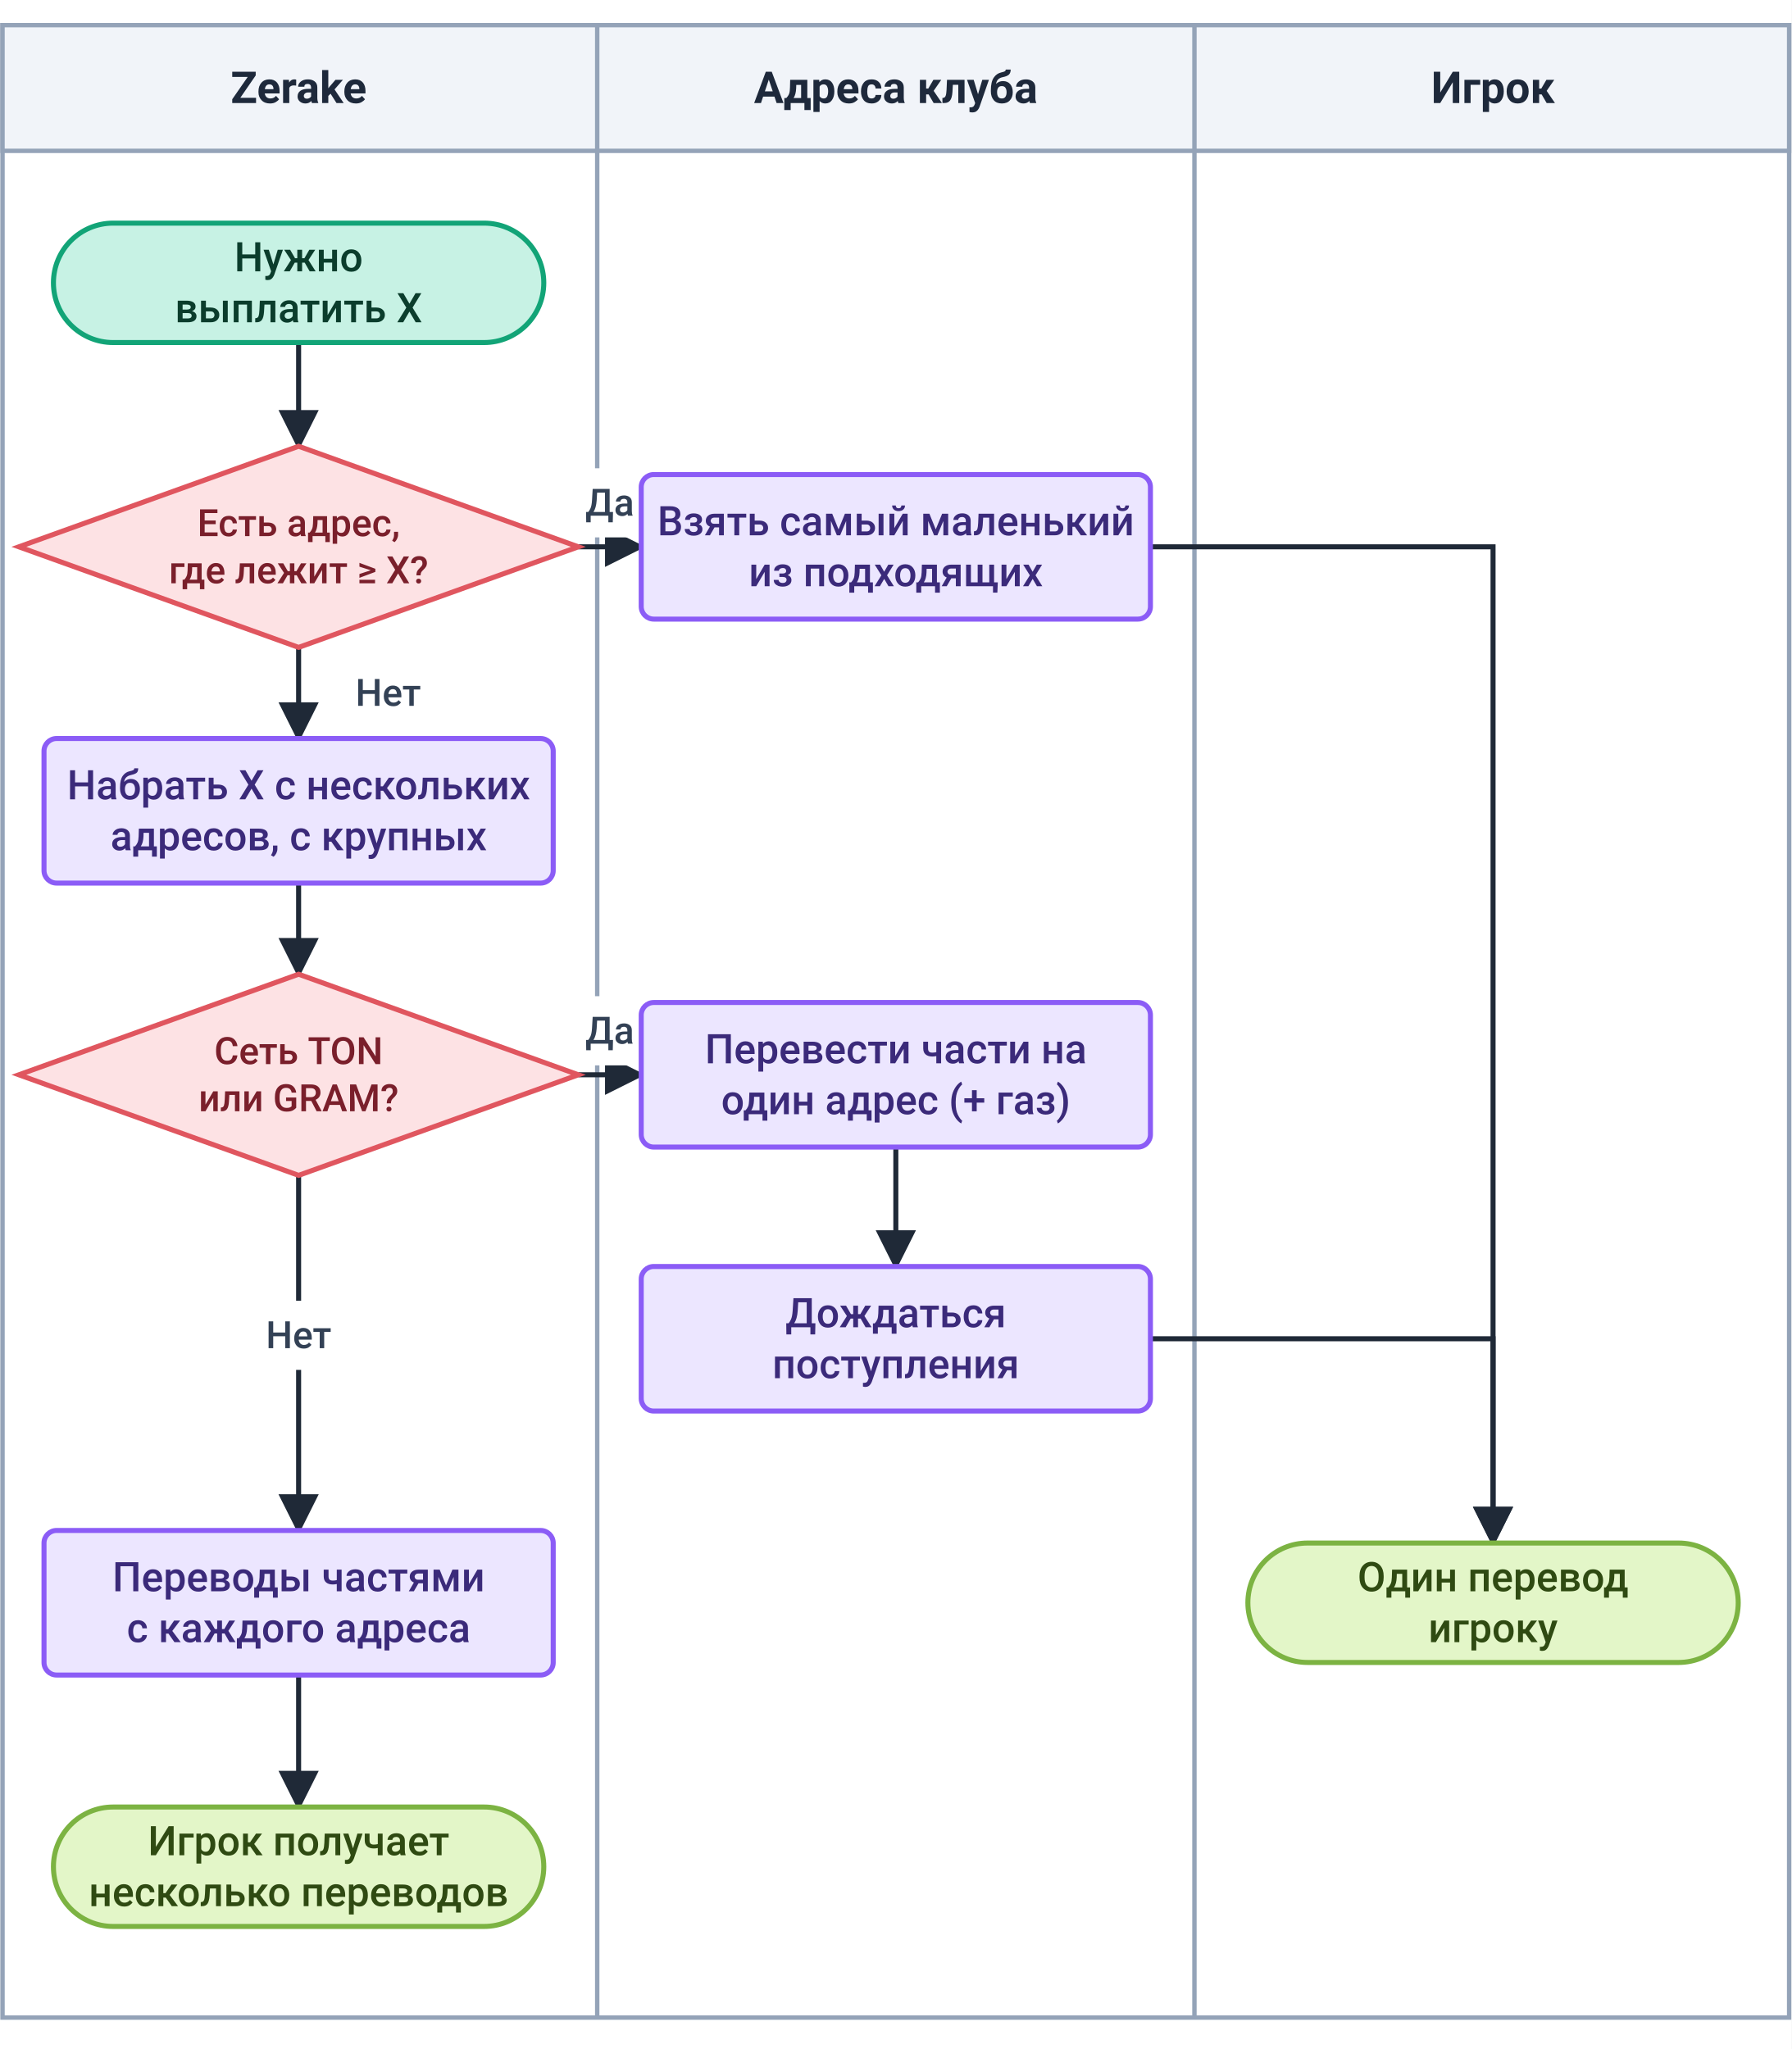
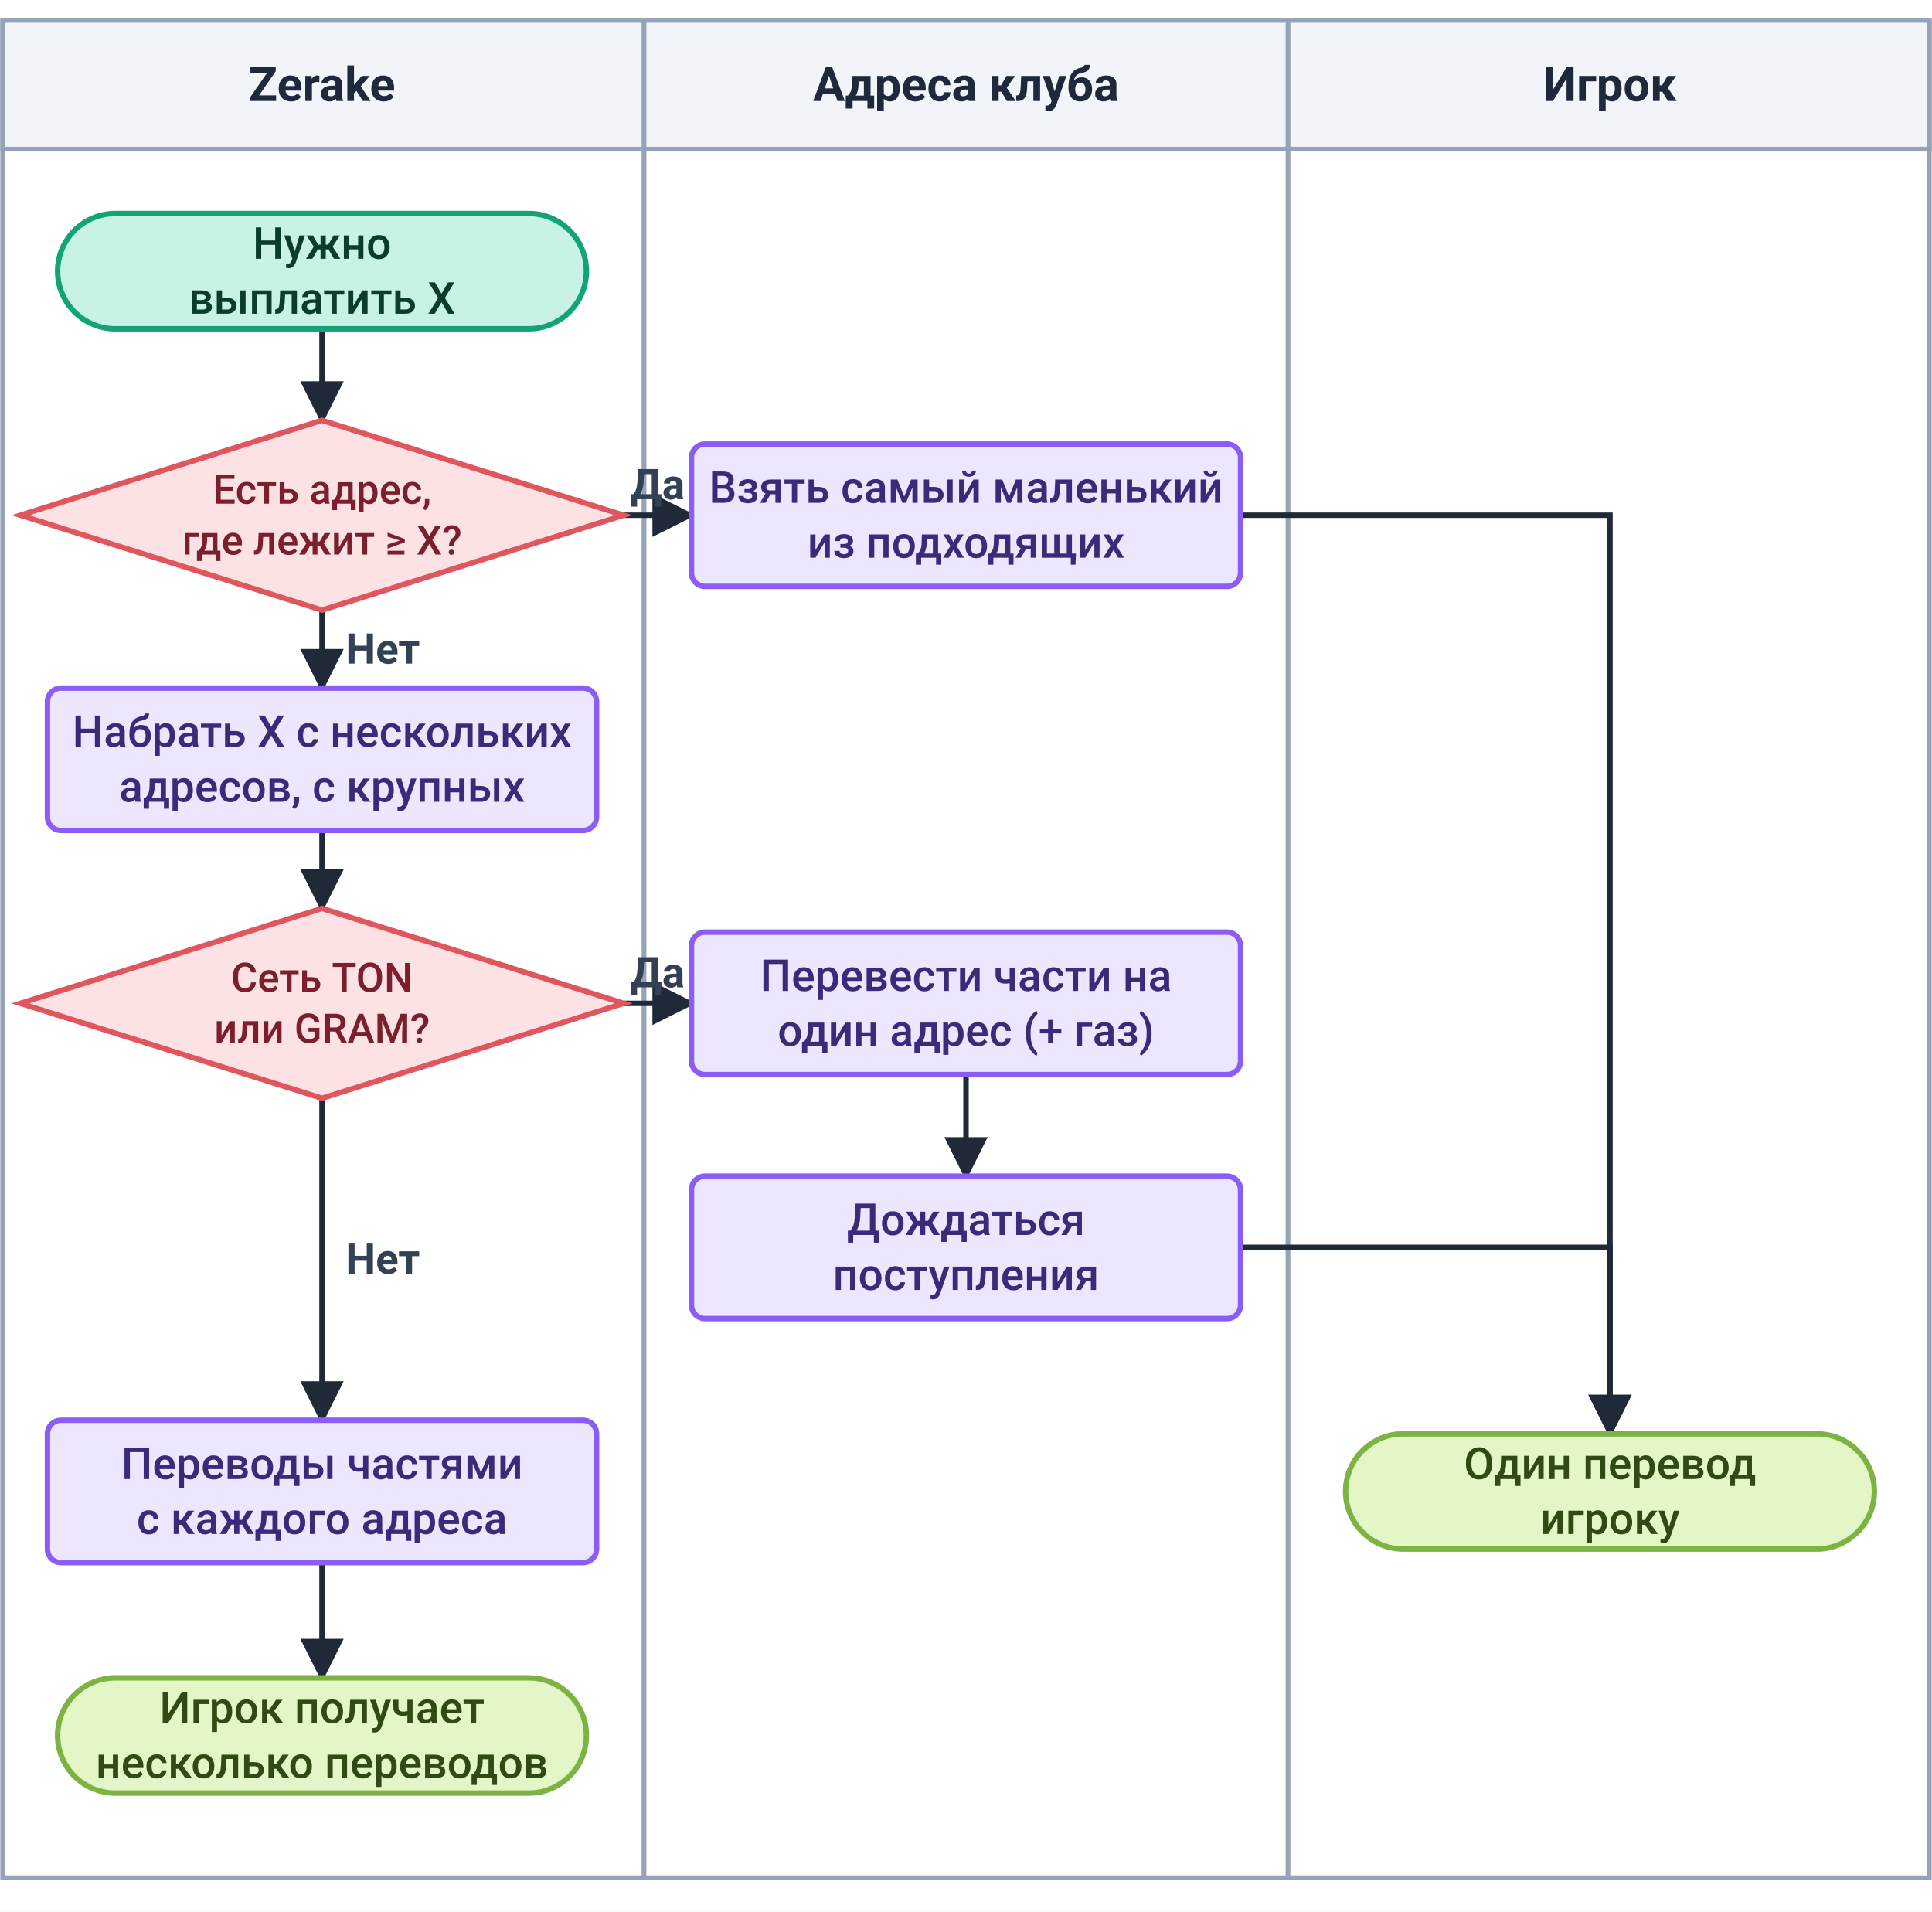
- <svg xmlns="http://www.w3.org/2000/svg" viewBox="0 0 570 652" width="570" height="652" font-family="Segoe UI, -apple-system, Roboto, Helvetica, Arial, sans-serif">
+ <svg xmlns="http://www.w3.org/2000/svg" viewBox="0 0 570 564" width="570" height="564" font-family="Segoe UI, -apple-system, Roboto, Helvetica, Arial, sans-serif">
  <defs>
    <marker id="arr" viewBox="0 0 10 10" refX="9" refY="5" markerWidth="8" markerHeight="8" orient="auto-start-reverse">
      <path d="M0,0 L10,5 L0,10 z" fill="#1f2937" />
    </marker>
  </defs>
-   <rect width="570" height="652" fill="#ffffff" />
-   <rect x="0.8" y="8" width="568.4" height="634" fill="#ffffff" stroke="#94a3b8" stroke-width="1.4" />
-   <rect x="0.8" y="8" width="568.4" height="40" fill="#f1f4f9" stroke="#94a3b8" stroke-width="1.4" />
-   <text x="95.0" y="28.0" text-anchor="middle" dominant-baseline="central" font-size="14" font-weight="600" fill="#1e293b">Zerake</text>
-   <line x1="190" y1="8" x2="190" y2="642" stroke="#94a3b8" stroke-width="1.4" />
-   <text x="285.0" y="28.0" text-anchor="middle" dominant-baseline="central" font-size="14" font-weight="600" fill="#1e293b">Адреса клуба</text>
-   <line x1="380" y1="8" x2="380" y2="642" stroke="#94a3b8" stroke-width="1.4" />
-   <text x="475.0" y="28.0" text-anchor="middle" dominant-baseline="central" font-size="14" font-weight="600" fill="#1e293b">Игрок</text>
-   <path d="M95.0,109.0 L95.0,142.0" fill="none" stroke="#1f2937" stroke-width="1.6" marker-end="url(#arr)" />
-   <path d="M184.0,174.0 L204.0,174.0" fill="none" stroke="#1f2937" stroke-width="1.6" marker-end="url(#arr)" />
-   <rect x="178.0" y="149.0" width="32" height="22" rx="4" fill="#ffffff" />
-   <text x="194.0" y="160.0" text-anchor="middle" dominant-baseline="central" font-size="12" font-weight="500" fill="#334155">Да</text>
-   <path d="M95.0,206.0 L95.0,235.0" fill="none" stroke="#1f2937" stroke-width="1.6" marker-end="url(#arr)" />
-   <rect x="103.0" y="209.5" width="41" height="22" rx="4" fill="#ffffff" />
-   <text x="123.5" y="220.5" text-anchor="middle" dominant-baseline="central" font-size="12" font-weight="500" fill="#334155">Нет</text>
-   <path d="M366.0,174.0 L475.0,174.0 L475.0,491.0" fill="none" stroke="#1f2937" stroke-width="1.6" marker-end="url(#arr)" />
-   <path d="M95.0,281.0 L95.0,310.0" fill="none" stroke="#1f2937" stroke-width="1.6" marker-end="url(#arr)" />
-   <path d="M184.0,342.0 L204.0,342.0" fill="none" stroke="#1f2937" stroke-width="1.6" marker-end="url(#arr)" />
-   <rect x="178.0" y="317.0" width="32" height="22" rx="4" fill="#ffffff" />
-   <text x="194.0" y="328.0" text-anchor="middle" dominant-baseline="central" font-size="12" font-weight="500" fill="#334155">Да</text>
-   <path d="M95.0,374.0 L95.0,487.0" fill="none" stroke="#1f2937" stroke-width="1.6" marker-end="url(#arr)" />
-   <rect x="74.5" y="413.9" width="41" height="22" rx="4" fill="#ffffff" />
-   <text x="95.0" y="424.9" text-anchor="middle" dominant-baseline="central" font-size="12" font-weight="500" fill="#334155">Нет</text>
-   <path d="M285.0,365.0 L285.0,403.0" fill="none" stroke="#1f2937" stroke-width="1.6" marker-end="url(#arr)" />
-   <path d="M366.0,426.0 L475.0,426.0 L475.0,491.0" fill="none" stroke="#1f2937" stroke-width="1.6" marker-end="url(#arr)" />
-   <path d="M95.0,533.0 L95.0,575.0" fill="none" stroke="#1f2937" stroke-width="1.6" marker-end="url(#arr)" />
-   <rect x="17.0" y="71.0" width="156" height="38" rx="19.0" fill="#c7f2e4" stroke="#12a477" stroke-width="1.6" />
-   <text x="95.0" y="81.9" text-anchor="middle" dominant-baseline="central" font-size="13" font-weight="500" fill="#0b3d2c">Нужно</text>
-   <text x="95.0" y="98.1" text-anchor="middle" dominant-baseline="central" font-size="13" font-weight="500" fill="#0b3d2c">выплатить X</text>
-   <polygon points="95.0,142.0 184.0,174.0 95.0,206.0 6.0,174.0" fill="#fde2e4" stroke="#e0565f" stroke-width="1.6" />
-   <text x="95.0" y="166.5" text-anchor="middle" dominant-baseline="central" font-size="12" font-weight="500" fill="#7a1f2b">Есть адрес,</text>
-   <text x="95.0" y="181.5" text-anchor="middle" dominant-baseline="central" font-size="12" font-weight="500" fill="#7a1f2b">где лежит ≥ X?</text>
-   <rect x="204.0" y="151.0" width="162" height="46" rx="4" fill="#ece6ff" stroke="#8b5cf6" stroke-width="1.6" />
-   <text x="285.0" y="165.9" text-anchor="middle" dominant-baseline="central" font-size="13" font-weight="500" fill="#3b2a7a">Взять самый маленький</text>
-   <text x="285.0" y="182.1" text-anchor="middle" dominant-baseline="central" font-size="13" font-weight="500" fill="#3b2a7a">из подходящих</text>
-   <rect x="14.0" y="235.0" width="162" height="46" rx="4" fill="#ece6ff" stroke="#8b5cf6" stroke-width="1.6" />
-   <text x="95.0" y="249.9" text-anchor="middle" dominant-baseline="central" font-size="13" font-weight="500" fill="#3b2a7a">Набрать X с нескольких</text>
-   <text x="95.0" y="266.1" text-anchor="middle" dominant-baseline="central" font-size="13" font-weight="500" fill="#3b2a7a">адресов, с крупных</text>
-   <polygon points="95.0,310.0 184.0,342.0 95.0,374.0 6.0,342.0" fill="#fde2e4" stroke="#e0565f" stroke-width="1.6" />
-   <text x="95.0" y="334.5" text-anchor="middle" dominant-baseline="central" font-size="12" font-weight="500" fill="#7a1f2b">Сеть TON</text>
-   <text x="95.0" y="349.5" text-anchor="middle" dominant-baseline="central" font-size="12" font-weight="500" fill="#7a1f2b">или GRAM?</text>
-   <rect x="204.0" y="319.0" width="162" height="46" rx="4" fill="#ece6ff" stroke="#8b5cf6" stroke-width="1.6" />
-   <text x="285.0" y="333.9" text-anchor="middle" dominant-baseline="central" font-size="13" font-weight="500" fill="#3b2a7a">Перевести части на</text>
-   <text x="285.0" y="350.1" text-anchor="middle" dominant-baseline="central" font-size="13" font-weight="500" fill="#3b2a7a">один адрес (+ газ)</text>
-   <rect x="204.0" y="403.0" width="162" height="46" rx="4" fill="#ece6ff" stroke="#8b5cf6" stroke-width="1.6" />
-   <text x="285.0" y="417.9" text-anchor="middle" dominant-baseline="central" font-size="13" font-weight="500" fill="#3b2a7a">Дождаться</text>
-   <text x="285.0" y="434.1" text-anchor="middle" dominant-baseline="central" font-size="13" font-weight="500" fill="#3b2a7a">поступления</text>
-   <rect x="397.0" y="491.0" width="156" height="38" rx="19.0" fill="#e3f6c8" stroke="#7cb342" stroke-width="1.6" />
-   <text x="475.0" y="501.9" text-anchor="middle" dominant-baseline="central" font-size="13" font-weight="500" fill="#2f4a12">Один перевод</text>
-   <text x="475.0" y="518.1" text-anchor="middle" dominant-baseline="central" font-size="13" font-weight="500" fill="#2f4a12">игроку</text>
-   <rect x="14.0" y="487.0" width="162" height="46" rx="4" fill="#ece6ff" stroke="#8b5cf6" stroke-width="1.6" />
-   <text x="95.0" y="501.9" text-anchor="middle" dominant-baseline="central" font-size="13" font-weight="500" fill="#3b2a7a">Переводы частями</text>
-   <text x="95.0" y="518.1" text-anchor="middle" dominant-baseline="central" font-size="13" font-weight="500" fill="#3b2a7a">с каждого адреса</text>
-   <rect x="17.0" y="575.0" width="156" height="38" rx="19.0" fill="#e3f6c8" stroke="#7cb342" stroke-width="1.6" />
-   <text x="95.0" y="585.9" text-anchor="middle" dominant-baseline="central" font-size="13" font-weight="500" fill="#2f4a12">Игрок получает</text>
-   <text x="95.0" y="602.1" text-anchor="middle" dominant-baseline="central" font-size="13" font-weight="500" fill="#2f4a12">несколько переводов</text>
+   <rect width="570" height="564" fill="#ffffff" />
+   <rect x="0.8" y="6" width="568.4" height="548" fill="#ffffff" stroke="#94a3b8" stroke-width="1.4" />
+   <rect x="0.8" y="6" width="568.4" height="38" fill="#f1f4f9" stroke="#94a3b8" stroke-width="1.4" />
+   <text x="95.0" y="25.0" text-anchor="middle" dominant-baseline="central" font-size="14" font-weight="600" fill="#1e293b">Zerake</text>
+   <line x1="190" y1="6" x2="190" y2="554" stroke="#94a3b8" stroke-width="1.4" />
+   <text x="285.0" y="25.0" text-anchor="middle" dominant-baseline="central" font-size="14" font-weight="600" fill="#1e293b">Адреса клуба</text>
+   <line x1="380" y1="6" x2="380" y2="554" stroke="#94a3b8" stroke-width="1.4" />
+   <text x="475.0" y="25.0" text-anchor="middle" dominant-baseline="central" font-size="14" font-weight="600" fill="#1e293b">Игрок</text>
+   <path d="M95.0,97.0 L95.0,124.0" fill="none" stroke="#1f2937" stroke-width="1.6" marker-end="url(#arr)" />
+   <path d="M184.0,152.0 L204.0,152.0" fill="none" stroke="#1f2937" stroke-width="1.6" marker-end="url(#arr)" />
+   <text x="194.0" y="143.0" text-anchor="middle" dominant-baseline="central" font-size="12.5" font-weight="600" fill="#334155">Да</text>
+   <path d="M95.0,180.0 L95.0,203.0" fill="none" stroke="#1f2937" stroke-width="1.6" marker-end="url(#arr)" />
+   <text x="102.0" y="191.5" text-anchor="start" dominant-baseline="central" font-size="12.5" font-weight="600" fill="#334155">Нет</text>
+   <path d="M366.0,152.0 L475.0,152.0 L475.0,423.0" fill="none" stroke="#1f2937" stroke-width="1.6" marker-end="url(#arr)" />
+   <path d="M95.0,245.0 L95.0,268.0" fill="none" stroke="#1f2937" stroke-width="1.6" marker-end="url(#arr)" />
+   <path d="M184.0,296.0 L204.0,296.0" fill="none" stroke="#1f2937" stroke-width="1.6" marker-end="url(#arr)" />
+   <text x="194.0" y="287.0" text-anchor="middle" dominant-baseline="central" font-size="12.5" font-weight="600" fill="#334155">Да</text>
+   <path d="M95.0,324.0 L95.0,419.0" fill="none" stroke="#1f2937" stroke-width="1.6" marker-end="url(#arr)" />
+   <text x="102.0" y="371.5" text-anchor="start" dominant-baseline="central" font-size="12.5" font-weight="600" fill="#334155">Нет</text>
+   <path d="M285.0,317.0 L285.0,347.0" fill="none" stroke="#1f2937" stroke-width="1.6" marker-end="url(#arr)" />
+   <path d="M366.0,368.0 L475.0,368.0 L475.0,423.0" fill="none" stroke="#1f2937" stroke-width="1.6" marker-end="url(#arr)" />
+   <path d="M95.0,461.0 L95.0,495.0" fill="none" stroke="#1f2937" stroke-width="1.6" marker-end="url(#arr)" />
+   <rect x="17.0" y="63.0" width="156" height="34" rx="17.0" fill="#c7f2e4" stroke="#12a477" stroke-width="1.6" />
+   <text x="95.0" y="71.9" text-anchor="middle" dominant-baseline="central" font-size="13" font-weight="500" fill="#0b3d2c">Нужно</text>
+   <text x="95.0" y="88.1" text-anchor="middle" dominant-baseline="central" font-size="13" font-weight="500" fill="#0b3d2c">выплатить X</text>
+   <polygon points="95.0,124.0 184.0,152.0 95.0,180.0 6.0,152.0" fill="#fde2e4" stroke="#e0565f" stroke-width="1.6" />
+   <text x="95.0" y="144.5" text-anchor="middle" dominant-baseline="central" font-size="12" font-weight="500" fill="#7a1f2b">Есть адрес,</text>
+   <text x="95.0" y="159.5" text-anchor="middle" dominant-baseline="central" font-size="12" font-weight="500" fill="#7a1f2b">где лежит ≥ X?</text>
+   <rect x="204.0" y="131.0" width="162" height="42" rx="4" fill="#ece6ff" stroke="#8b5cf6" stroke-width="1.6" />
+   <text x="285.0" y="143.9" text-anchor="middle" dominant-baseline="central" font-size="13" font-weight="500" fill="#3b2a7a">Взять самый маленький</text>
+   <text x="285.0" y="160.1" text-anchor="middle" dominant-baseline="central" font-size="13" font-weight="500" fill="#3b2a7a">из подходящих</text>
+   <rect x="14.0" y="203.0" width="162" height="42" rx="4" fill="#ece6ff" stroke="#8b5cf6" stroke-width="1.6" />
+   <text x="95.0" y="215.9" text-anchor="middle" dominant-baseline="central" font-size="13" font-weight="500" fill="#3b2a7a">Набрать X с нескольких</text>
+   <text x="95.0" y="232.1" text-anchor="middle" dominant-baseline="central" font-size="13" font-weight="500" fill="#3b2a7a">адресов, с крупных</text>
+   <polygon points="95.0,268.0 184.0,296.0 95.0,324.0 6.0,296.0" fill="#fde2e4" stroke="#e0565f" stroke-width="1.6" />
+   <text x="95.0" y="288.5" text-anchor="middle" dominant-baseline="central" font-size="12" font-weight="500" fill="#7a1f2b">Сеть TON</text>
+   <text x="95.0" y="303.5" text-anchor="middle" dominant-baseline="central" font-size="12" font-weight="500" fill="#7a1f2b">или GRAM?</text>
+   <rect x="204.0" y="275.0" width="162" height="42" rx="4" fill="#ece6ff" stroke="#8b5cf6" stroke-width="1.6" />
+   <text x="285.0" y="287.9" text-anchor="middle" dominant-baseline="central" font-size="13" font-weight="500" fill="#3b2a7a">Перевести части на</text>
+   <text x="285.0" y="304.1" text-anchor="middle" dominant-baseline="central" font-size="13" font-weight="500" fill="#3b2a7a">один адрес (+ газ)</text>
+   <rect x="204.0" y="347.0" width="162" height="42" rx="4" fill="#ece6ff" stroke="#8b5cf6" stroke-width="1.6" />
+   <text x="285.0" y="359.9" text-anchor="middle" dominant-baseline="central" font-size="13" font-weight="500" fill="#3b2a7a">Дождаться</text>
+   <text x="285.0" y="376.1" text-anchor="middle" dominant-baseline="central" font-size="13" font-weight="500" fill="#3b2a7a">поступления</text>
+   <rect x="397.0" y="423.0" width="156" height="34" rx="17.0" fill="#e3f6c8" stroke="#7cb342" stroke-width="1.6" />
+   <text x="475.0" y="431.9" text-anchor="middle" dominant-baseline="central" font-size="13" font-weight="500" fill="#2f4a12">Один перевод</text>
+   <text x="475.0" y="448.1" text-anchor="middle" dominant-baseline="central" font-size="13" font-weight="500" fill="#2f4a12">игроку</text>
+   <rect x="14.0" y="419.0" width="162" height="42" rx="4" fill="#ece6ff" stroke="#8b5cf6" stroke-width="1.6" />
+   <text x="95.0" y="431.9" text-anchor="middle" dominant-baseline="central" font-size="13" font-weight="500" fill="#3b2a7a">Переводы частями</text>
+   <text x="95.0" y="448.1" text-anchor="middle" dominant-baseline="central" font-size="13" font-weight="500" fill="#3b2a7a">с каждого адреса</text>
+   <rect x="17.0" y="495.0" width="156" height="34" rx="17.0" fill="#e3f6c8" stroke="#7cb342" stroke-width="1.6" />
+   <text x="95.0" y="503.9" text-anchor="middle" dominant-baseline="central" font-size="13" font-weight="500" fill="#2f4a12">Игрок получает</text>
+   <text x="95.0" y="520.1" text-anchor="middle" dominant-baseline="central" font-size="13" font-weight="500" fill="#2f4a12">несколько переводов</text>
</svg>
